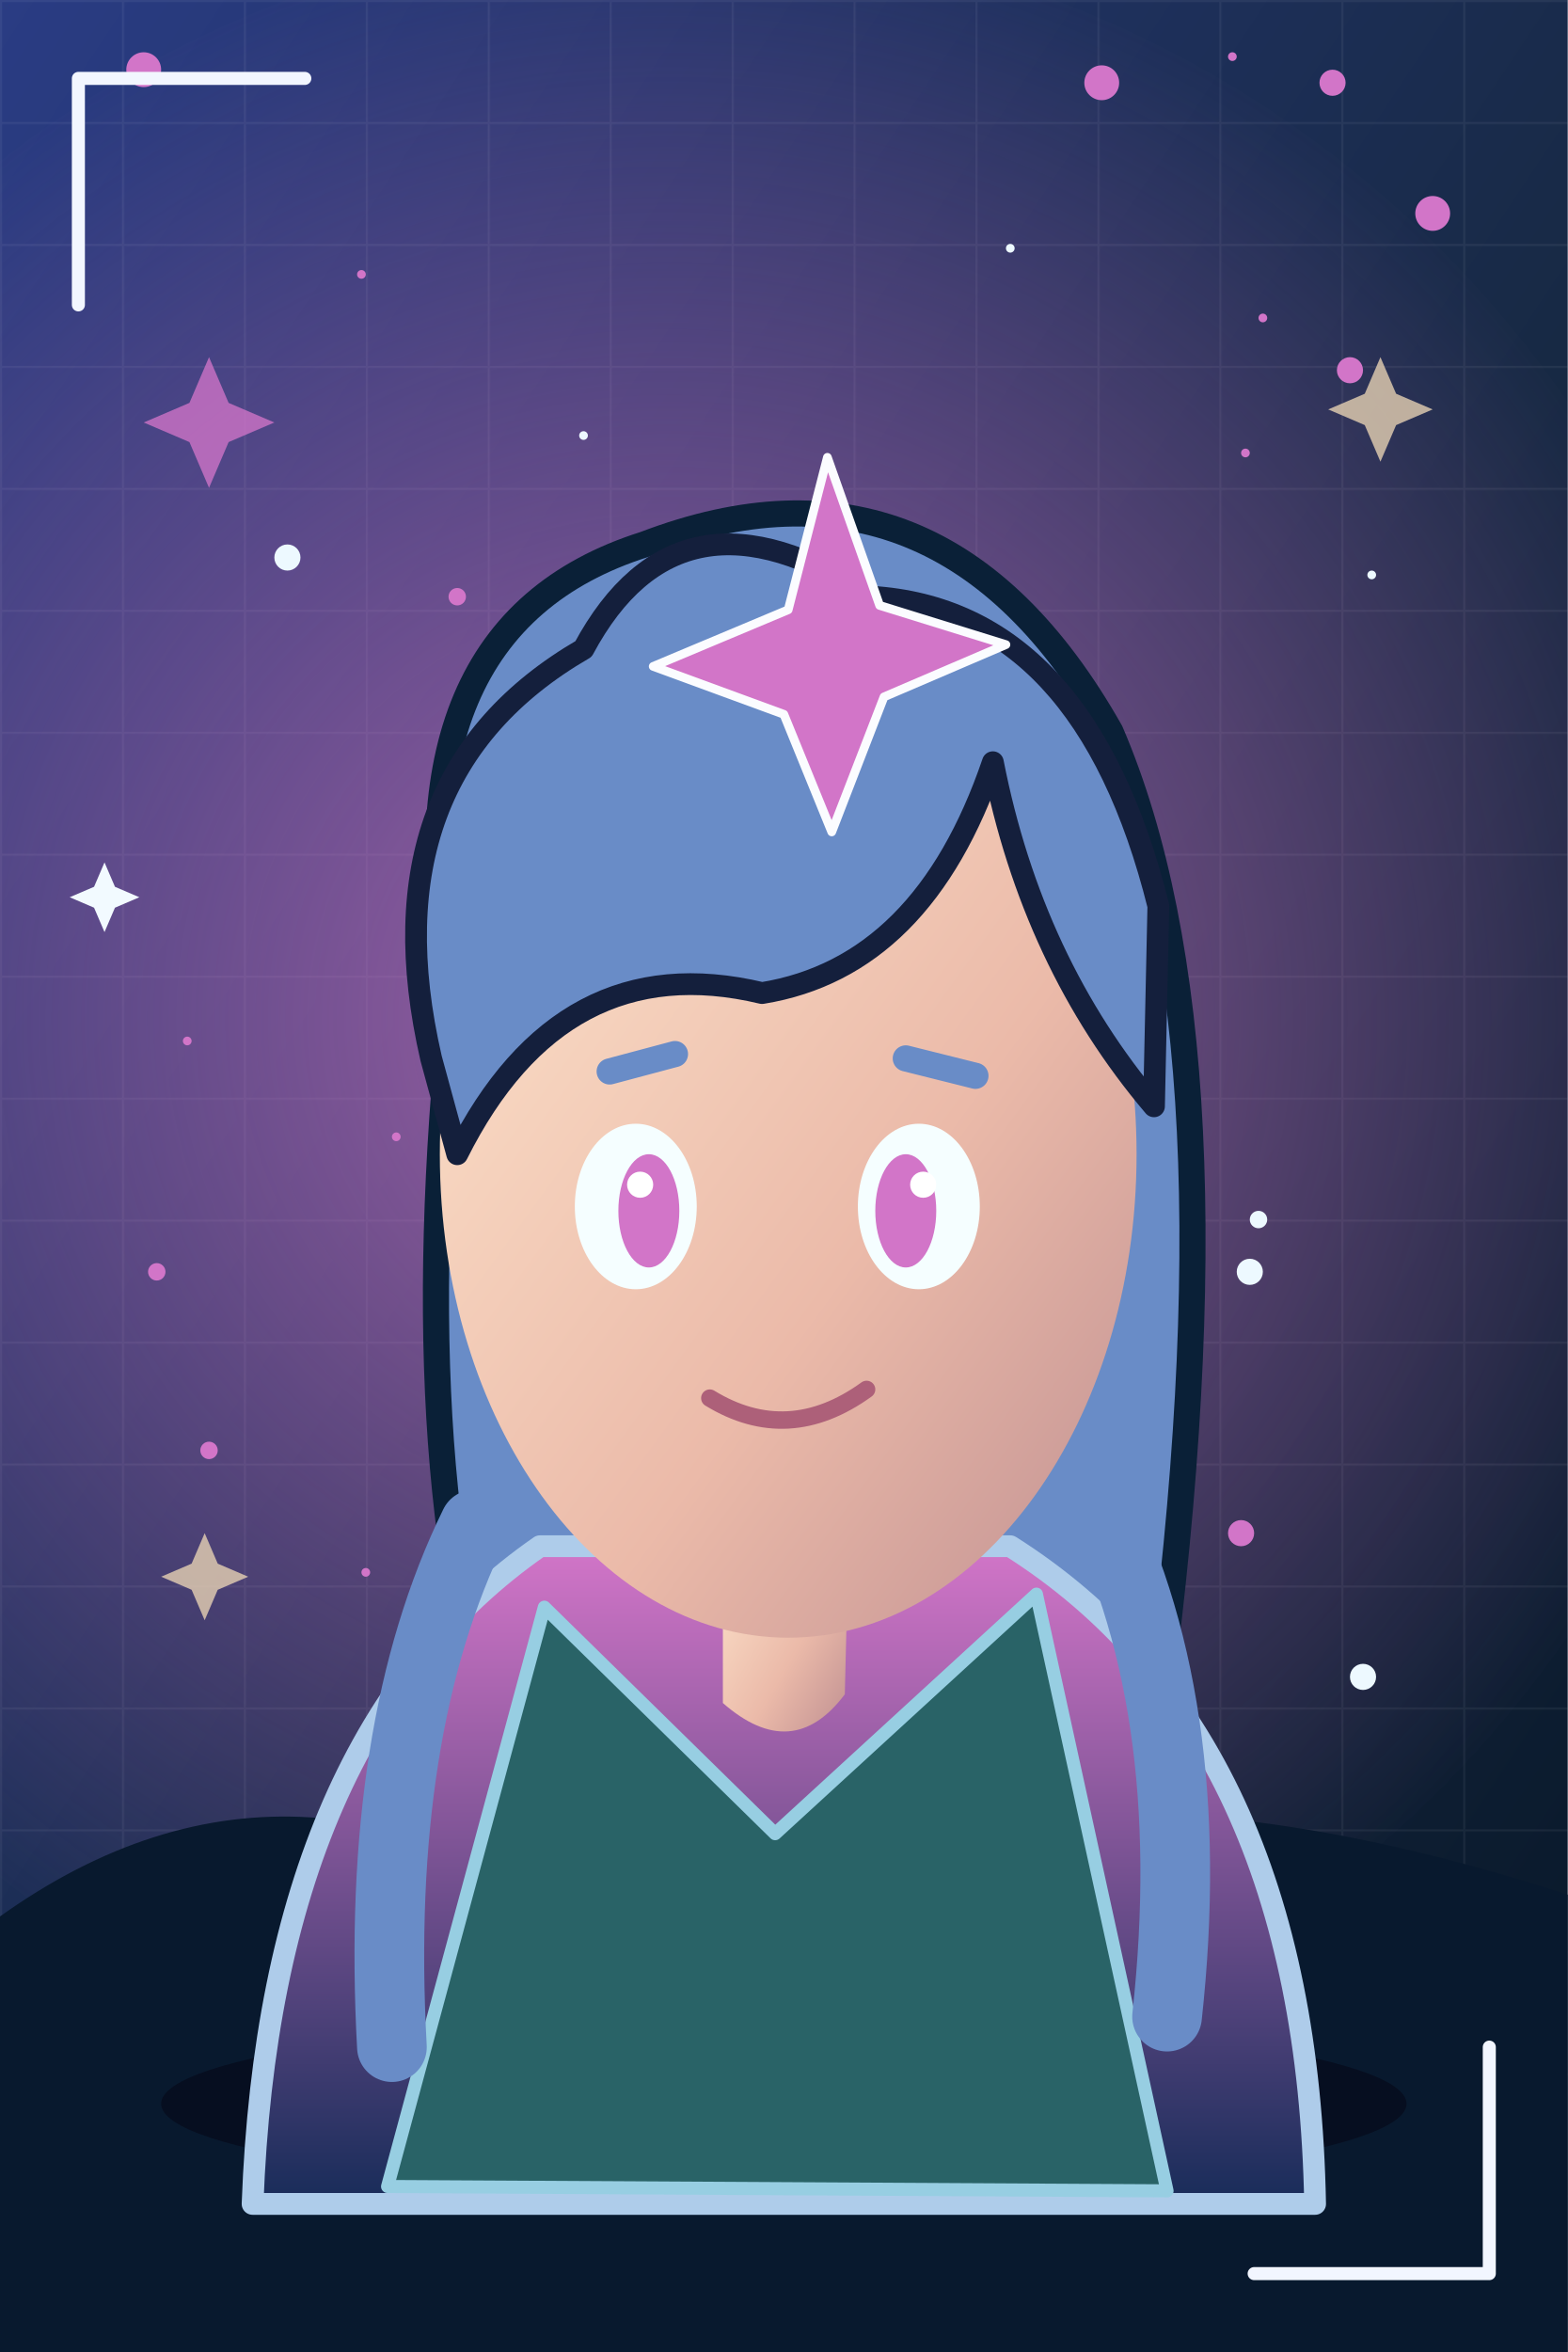
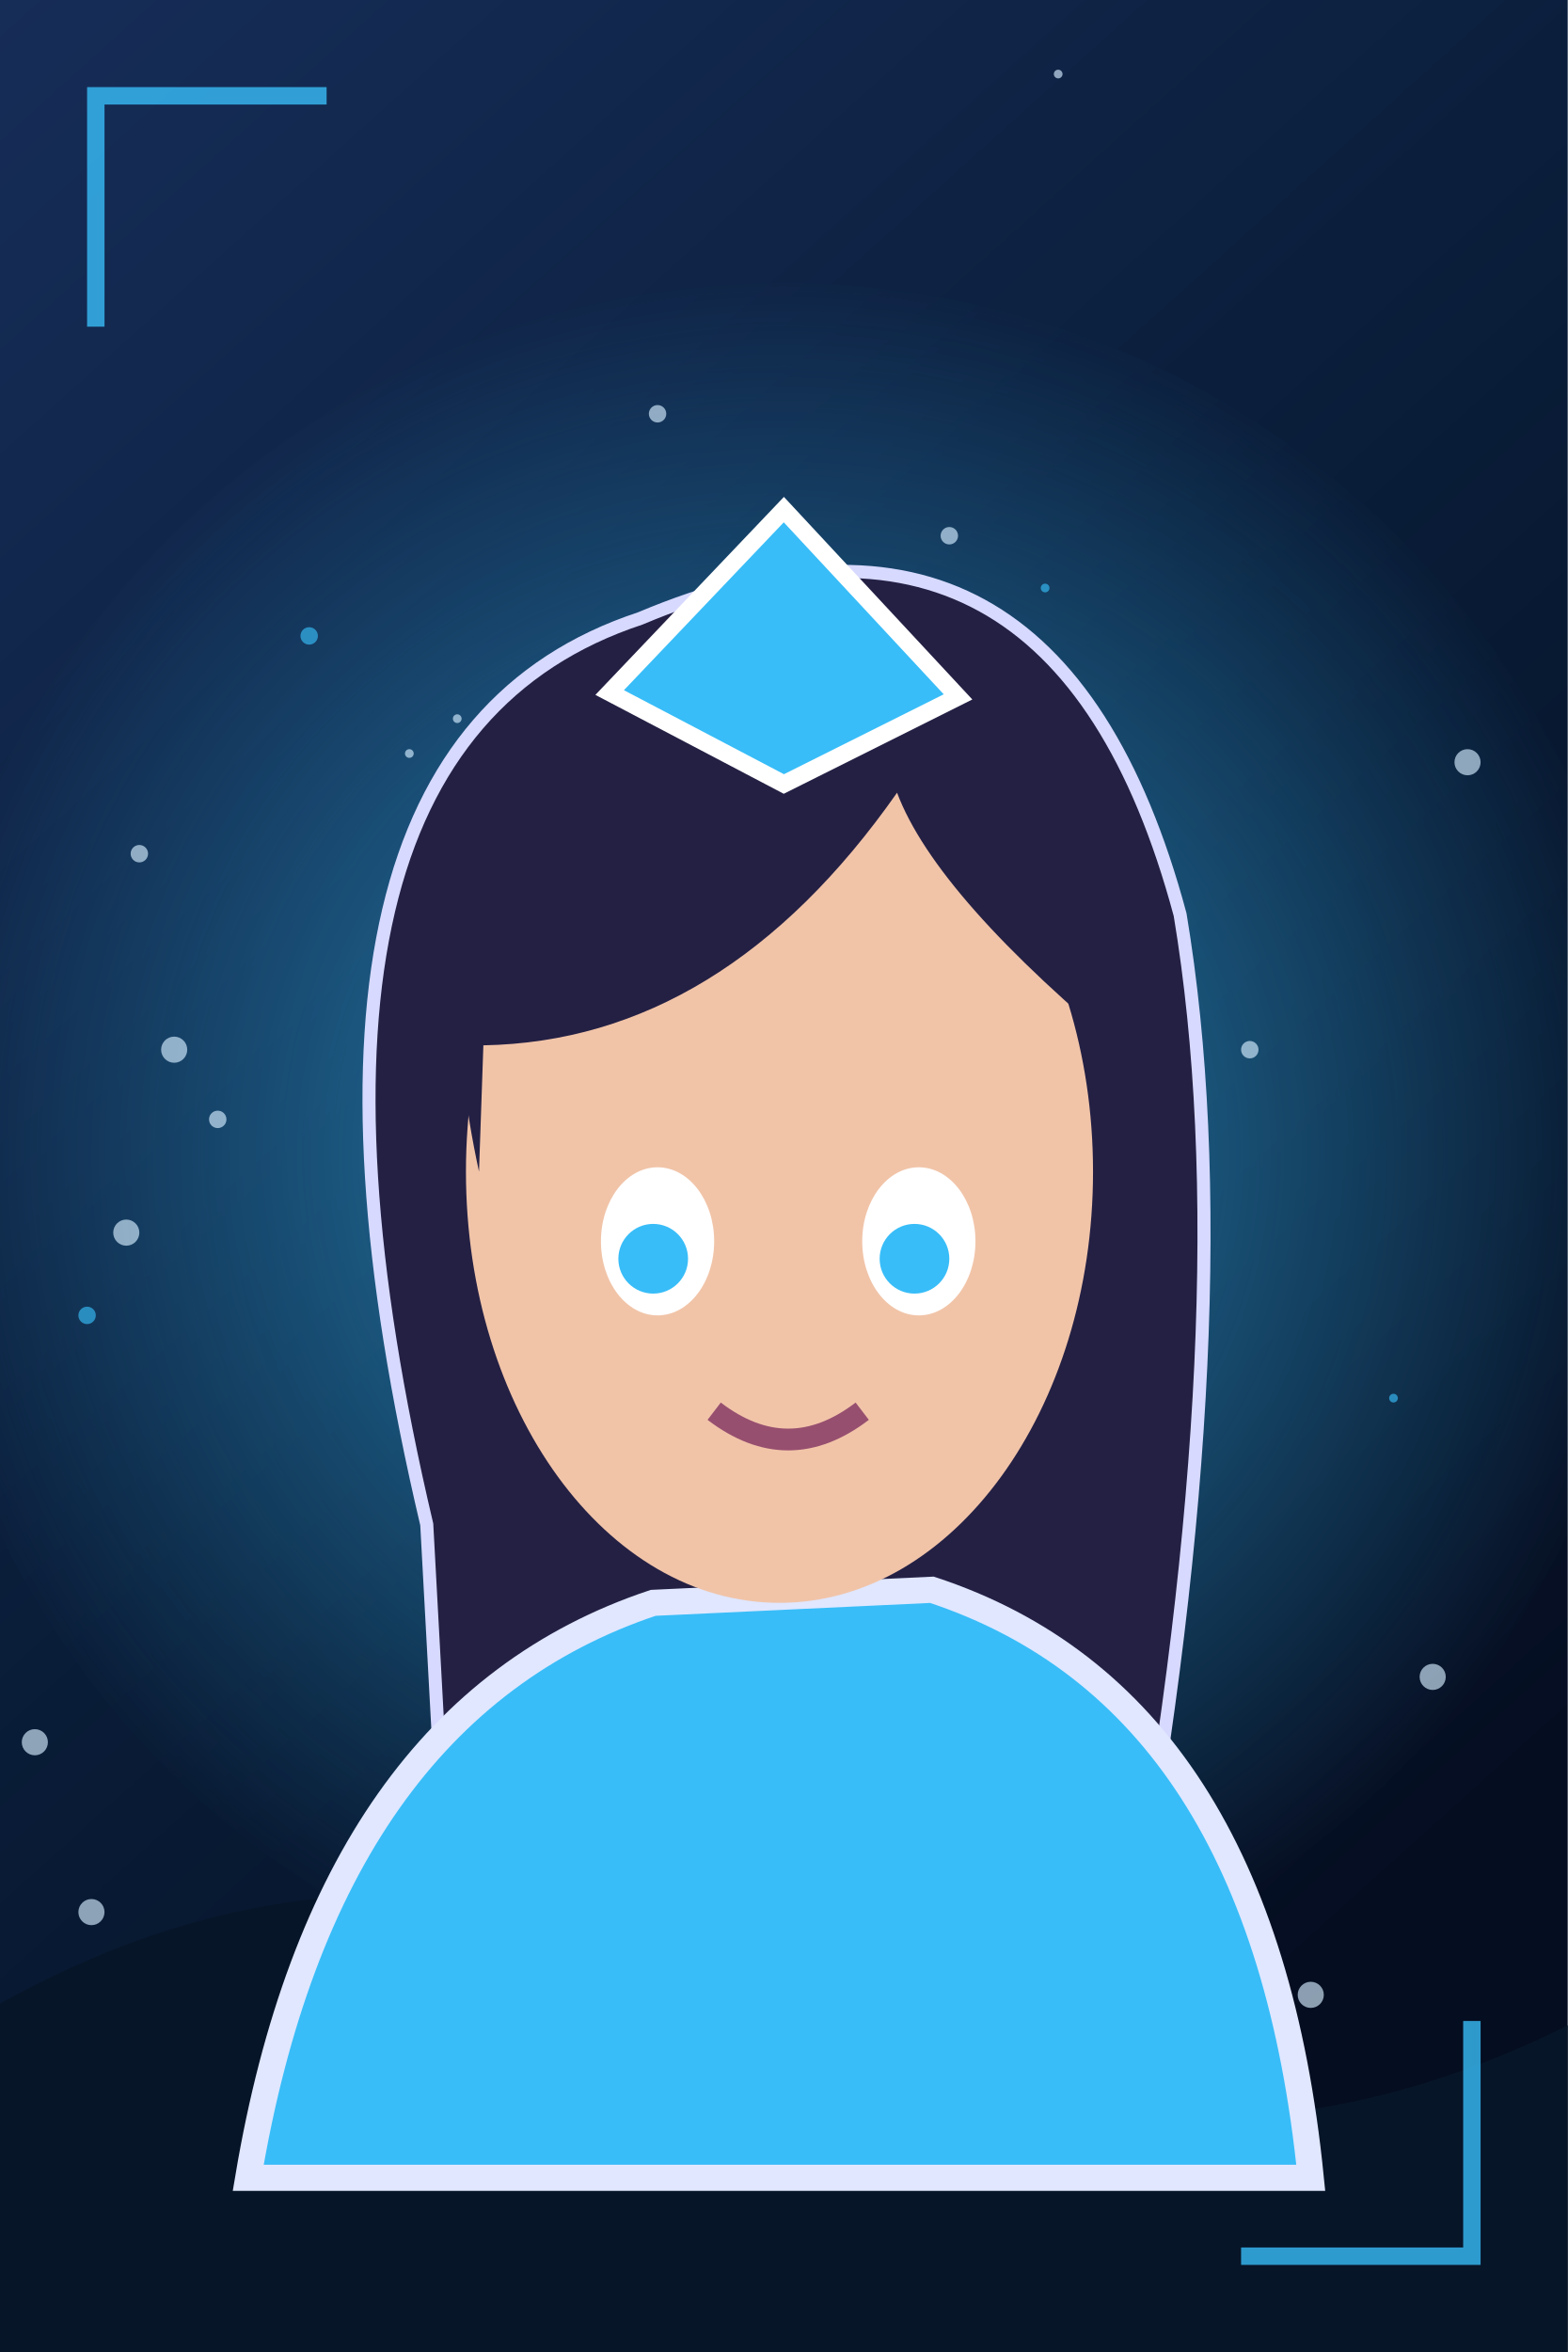
<svg xmlns="http://www.w3.org/2000/svg" width="360" height="540" viewBox="0 0 360 540" role="img" aria-label="Ayla Nebelwind">
  <defs>
-     <linearGradient id="sky" x2="1" y2="1">
-       <stop stop-color="#2a3c84" />
-       <stop offset=".57" stop-color="#172944" />
-       <stop offset="1" stop-color="#071626" />
+     <linearGradient id="night" x2=".6" y2="1">
+       <stop stop-color="#162d58" />
+       <stop offset=".55" stop-color="#091c37" />
+       <stop offset="1" stop-color="#050d20" />
    </linearGradient>
-     <radialGradient id="glow">
-       <stop stop-color="#d275c8" stop-opacity=".72" />
-       <stop offset="1" stop-color="#d275c8" stop-opacity="0" />
+     <radialGradient id="h">
+       <stop stop-color="#38bdf8" stop-opacity=".68" />
+       <stop offset="1" stop-color="#38bdf8" stop-opacity="0" />
    </radialGradient>
-     <linearGradient id="skin" x2="1" y2="1">
-       <stop stop-color="#ffe8cf" />
-       <stop offset=".6" stop-color="#ebbaa9" />
-       <stop offset="1" stop-color="#bf8f91" />
-     </linearGradient>
-     <linearGradient id="metal" x2="1" y2="1">
-       <stop stop-color="#fff7cb" />
-       <stop offset=".18" stop-color="#ebd5b5" />
-       <stop offset=".6" stop-color="#d275c8" />
-       <stop offset="1" stop-color="#394d60" />
-     </linearGradient>
-     <linearGradient id="cloth" x2="0" y2="1">
-       <stop stop-color="#d275c8" />
-       <stop offset="1" stop-color="#182c59" />
-     </linearGradient>
-     <pattern id="grid" width="28" height="28" patternUnits="userSpaceOnUse">
-       <path d="M28 0H0V28" fill="none" stroke="#ffffff" stroke-opacity=".055" />
-     </pattern>
  </defs>
-   <rect x="0" y="0" width="360" height="540" rx="0" fill="url(#sky)" stroke="none" stroke-width="0" />
-   <rect x="0" y="0" width="360" height="540" rx="0" fill="url(#grid)" stroke="none" stroke-width="0" />
-   <circle cx="154" cy="234" r="250" fill="url(#glow)" stroke="none" stroke-width="0" />
-   <circle cx="202" cy="439" r="1" fill="#edf9ff" stroke="none" stroke-width="0" />
-   <circle cx="306" cy="19" r="3" fill="#d275c8" stroke="none" stroke-width="0" />
-   <circle cx="33" cy="16" r="4" fill="#d275c8" stroke="none" stroke-width="0" />
-   <circle cx="151" cy="196" r="1" fill="#edf9ff" stroke="none" stroke-width="0" />
-   <circle cx="48" cy="333" r="2" fill="#d275c8" stroke="none" stroke-width="0" />
-   <circle cx="253" cy="352" r="1" fill="#d275c8" stroke="none" stroke-width="0" />
-   <circle cx="173" cy="132" r="2" fill="#edf9ff" stroke="none" stroke-width="0" />
-   <circle cx="105" cy="137" r="2" fill="#d275c8" stroke="none" stroke-width="0" />
-   <circle cx="286" cy="104" r="1" fill="#d275c8" stroke="none" stroke-width="0" />
-   <circle cx="66" cy="128" r="3" fill="#edf9ff" stroke="none" stroke-width="0" />
-   <circle cx="290" cy="73" r="1" fill="#d275c8" stroke="none" stroke-width="0" />
-   <circle cx="83" cy="63" r="1" fill="#d275c8" stroke="none" stroke-width="0" />
-   <circle cx="289" cy="280" r="2" fill="#edf9ff" stroke="none" stroke-width="0" />
-   <circle cx="329" cy="49" r="4" fill="#d275c8" stroke="none" stroke-width="0" />
-   <circle cx="43" cy="239" r="1" fill="#d275c8" stroke="none" stroke-width="0" />
-   <circle cx="134" cy="100" r="1" fill="#edf9ff" stroke="none" stroke-width="0" />
-   <circle cx="310" cy="85" r="3" fill="#d275c8" stroke="none" stroke-width="0" />
-   <circle cx="113" cy="194" r="1" fill="#d275c8" stroke="none" stroke-width="0" />
-   <circle cx="315" cy="132" r="1" fill="#edf9ff" stroke="none" stroke-width="0" />
-   <circle cx="84" cy="361" r="1" fill="#d275c8" stroke="none" stroke-width="0" />
-   <circle cx="91" cy="261" r="1" fill="#d275c8" stroke="none" stroke-width="0" />
-   <circle cx="313" cy="385" r="3" fill="#edf9ff" stroke="none" stroke-width="0" />
-   <circle cx="253" cy="19" r="4" fill="#d275c8" stroke="none" stroke-width="0" />
-   <circle cx="36" cy="292" r="2" fill="#d275c8" stroke="none" stroke-width="0" />
-   <circle cx="232" cy="57" r="1" fill="#edf9ff" stroke="none" stroke-width="0" />
-   <circle cx="283" cy="13" r="1" fill="#d275c8" stroke="none" stroke-width="0" />
-   <circle cx="285" cy="352" r="3" fill="#d275c8" stroke="none" stroke-width="0" />
-   <circle cx="287" cy="292" r="3" fill="#edf9ff" stroke="none" stroke-width="0" />
-   <path d="M121 369L124.3 376.7L132 380L124.3 383.3L121 391L117.7 383.3L110 380L117.7 376.7Z" fill="#f2faff" stroke="none" stroke-width="0" stroke-linecap="round" stroke-linejoin="round" />
-   <path d="M225 152L228.0 159.0L235 162L228.0 165.0L225 172L222.0 165.0L215 162L222.0 159.0Z" fill="#f2faff" stroke="none" stroke-width="0" stroke-linecap="round" stroke-linejoin="round" />
-   <path d="M24 198L26.4 203.6L32 206L26.4 208.4L24 214L21.6 208.4L16 206L21.6 203.6Z" fill="#f2faff" stroke="none" stroke-width="0" stroke-linecap="round" stroke-linejoin="round" />
-   <path d="M0 440 Q70 390 145 449 Q225 391 360 435V540H0Z" fill="#08192e" stroke="none" stroke-width="0" stroke-linecap="round" stroke-linejoin="round" />
-   <ellipse cx="180" cy="483" rx="143" ry="20" fill="#060e20" />
-   <path d="M104 229 Q88 144 148 125 Q216 99 255 168 Q286 240 266 391 Q231 450 117 409 Q92 343 104 229Z" fill="#698cc7" stroke="#0a2037" stroke-width="6" stroke-linecap="round" stroke-linejoin="round" />
-   <path d="M58 506 Q62 398 124 355 L232 355Q300 398 302 506Z" fill="url(#cloth)" stroke="#aeccea" stroke-width="5" stroke-linecap="round" stroke-linejoin="round" />
-   <path d="M89 502L125 369 178 421 238 366 268 503Z" fill="#296367" stroke="#97cee2" stroke-width="3" stroke-linecap="round" stroke-linejoin="round" />
-   <path d="M166 348 L166 391 Q182 405 194 389 L195 348Z" fill="url(#skin)" stroke="none" stroke-width="0" stroke-linecap="round" stroke-linejoin="round" />
-   <ellipse cx="181" cy="265" rx="80" ry="111" fill="url(#skin)" />
-   <path d="M99 243 Q84 178 134 149 Q156 108 200 137 Q249 140 266 208 L265 254 Q237 221 228 175 Q212 222 175 228Q129 217 105 265Z" fill="#698cc7" stroke="#141f3c" stroke-width="5" stroke-linecap="round" stroke-linejoin="round" />
-   <ellipse cx="146" cy="277" rx="14" ry="19" fill="#f5feff" />
-   <ellipse cx="149" cy="278" rx="7" ry="13" fill="#d275c8" />
-   <circle cx="147" cy="272" r="3" fill="#ffffff" stroke="none" stroke-width="0" />
-   <ellipse cx="211" cy="277" rx="14" ry="19" fill="#f5feff" />
-   <ellipse cx="208" cy="278" rx="7" ry="13" fill="#d275c8" />
-   <circle cx="212" cy="272" r="3" fill="#ffffff" stroke="none" stroke-width="0" />
-   <path d="M163 321Q181 332 199 319" fill="none" stroke="#ad6079" stroke-width="4" stroke-linecap="round" stroke-linejoin="round" />
-   <path d="M140 246L155 242M208 243L224 247" fill="none" stroke="#698cc7" stroke-width="6" stroke-linecap="round" stroke-linejoin="round" />
-   <path d="M181 140l9 -35 12 34 29 9 -28 12 -12 31 -11 -27 -30 -11Z" fill="#d275c8" stroke="#fbfcff" stroke-width="2" stroke-linecap="round" stroke-linejoin="round" />
-   <path d="M109 350Q86 397 90 470" fill="none" stroke="#698cc7" stroke-width="16" stroke-linecap="round" stroke-linejoin="round" />
-   <path d="M250 341Q276 390 268 463" fill="none" stroke="#698cc7" stroke-width="16" stroke-linecap="round" stroke-linejoin="round" />
-   <path d="M18 18V70 M18 18H70M342 470V522M342 522H288" fill="none" stroke="#f2f6ff" stroke-width="3" stroke-linecap="round" stroke-linejoin="round" />
-   <g opacity=".77">
-     <path d="M48 82L52.5 92.5L63 97L52.5 101.5L48 112L43.5 101.5L33 97L43.5 92.5Z" fill="#d275c8" stroke="none" stroke-width="0" stroke-linecap="round" stroke-linejoin="round" />
-     <path d="M317 82L320.6 90.4L329 94L320.6 97.6L317 106L313.4 97.6L305 94L313.4 90.4Z" fill="#ebd5b5" stroke="none" stroke-width="0" stroke-linecap="round" stroke-linejoin="round" />
-     <path d="M47 352L50.0 359.0L57 362L50.0 365.0L47 372L44.0 365.0L37 362L44.0 359.0Z" fill="#ebd5b5" stroke="none" stroke-width="0" stroke-linecap="round" stroke-linejoin="round" />
-   </g>
+   <rect width="360" height="540" fill="url(#night)" />
+   <circle cx="180" cy="265" r="200" fill="url(#h)" />
+   <path d="M0 460Q90 410 180 460T360 465V540H0Z" fill="#071528" />
+   <circle cx="240" cy="135" r="1" fill="#38bdf8" opacity=".65" />
+   <circle cx="287" cy="241" r="2" fill="#d4edff" opacity=".65" />
+   <circle cx="301" cy="458" r="3" fill="#d4edff" opacity=".65" />
+   <circle cx="247" cy="293" r="1" fill="#d4edff" opacity=".65" />
+   <circle cx="71" cy="146" r="2" fill="#38bdf8" opacity=".65" />
+   <circle cx="329" cy="385" r="3" fill="#d4edff" opacity=".65" />
+   <circle cx="194" cy="417" r="1" fill="#d4edff" opacity=".65" />
+   <circle cx="32" cy="196" r="2" fill="#d4edff" opacity=".65" />
+   <circle cx="120" cy="350" r="3" fill="#38bdf8" opacity=".65" />
+   <circle cx="105" cy="165" r="1" fill="#d4edff" opacity=".65" />
+   <circle cx="174" cy="280" r="2" fill="#d4edff" opacity=".65" />
+   <circle cx="21" cy="439" r="3" fill="#d4edff" opacity=".65" />
+   <circle cx="236" cy="367" r="1" fill="#38bdf8" opacity=".65" />
+   <circle cx="103" cy="451" r="2" fill="#d4edff" opacity=".65" />
+   <circle cx="8" cy="400" r="3" fill="#d4edff" opacity=".65" />
+   <circle cx="94" cy="173" r="1" fill="#d4edff" opacity=".65" />
+   <circle cx="290" cy="450" r="2" fill="#38bdf8" opacity=".65" />
+   <circle cx="337" cy="175" r="3" fill="#d4edff" opacity=".65" />
+   <circle cx="205" cy="415" r="1" fill="#d4edff" opacity=".65" />
+   <circle cx="50" cy="257" r="2" fill="#d4edff" opacity=".65" />
+   <circle cx="263" cy="432" r="3" fill="#38bdf8" opacity=".65" />
+   <circle cx="243" cy="17" r="1" fill="#d4edff" opacity=".65" />
+   <circle cx="218" cy="123" r="2" fill="#d4edff" opacity=".65" />
+   <circle cx="40" cy="241" r="3" fill="#d4edff" opacity=".65" />
+   <circle cx="320" cy="321" r="1" fill="#38bdf8" opacity=".65" />
+   <circle cx="102" cy="418" r="2" fill="#d4edff" opacity=".65" />
+   <circle cx="29" cy="283" r="3" fill="#d4edff" opacity=".65" />
+   <circle cx="181" cy="271" r="1" fill="#d4edff" opacity=".65" />
+   <circle cx="20" cy="302" r="2" fill="#38bdf8" opacity=".65" />
+   <circle cx="178" cy="322" r="3" fill="#d4edff" opacity=".65" />
+   <circle cx="142" cy="234" r="1" fill="#d4edff" opacity=".65" />
+   <circle cx="151" cy="95" r="2" fill="#d4edff" opacity=".65" />
+   <circle cx="116" cy="417" r="3" fill="#38bdf8" opacity=".65" />
+   <circle cx="97" cy="297" r="1" fill="#d4edff" opacity=".65" />
+   <circle cx="265" cy="291" r="2" fill="#d4edff" opacity=".65" />
+   <path d="M98 350Q56 172 147 142Q242 102 271 210Q286 300 260 444L103 442Z" fill="#242044" stroke="#d7d9ff" stroke-width="3" />
+   <path d="M57 500Q75 393 150 368L214 365Q290 390 301 500Z" fill="#38bdf8" stroke="#e0e7ff" stroke-width="6" />
+   <ellipse cx="179" cy="269" rx="72" ry="99" fill="#f1c4a8" />
+   <path d="M110 269Q90 177 160 156Q245 129 260 243Q215 206 206 182Q166 239 111 240Z" fill="#242044" />
+   <ellipse cx="151" cy="285" rx="13" ry="17" fill="#fff" />
+   <ellipse cx="211" cy="285" rx="13" ry="17" fill="#fff" />
+   <circle cx="150" cy="289" r="8" fill="#38bdf8" />
+   <circle cx="210" cy="289" r="8" fill="#38bdf8" />
+   <path d="M164 324Q181 337 198 324" fill="none" stroke="#974f6f" stroke-width="5" />
+   <path d="M140 159L180 117L220 160L180 180Z" fill="#38bdf8" stroke="white" stroke-width="4" />
+   <path d="M22 75V22H75M285 518H338V464" fill="none" stroke="#38bdf8" stroke-width="4" opacity=".8" />
</svg>
